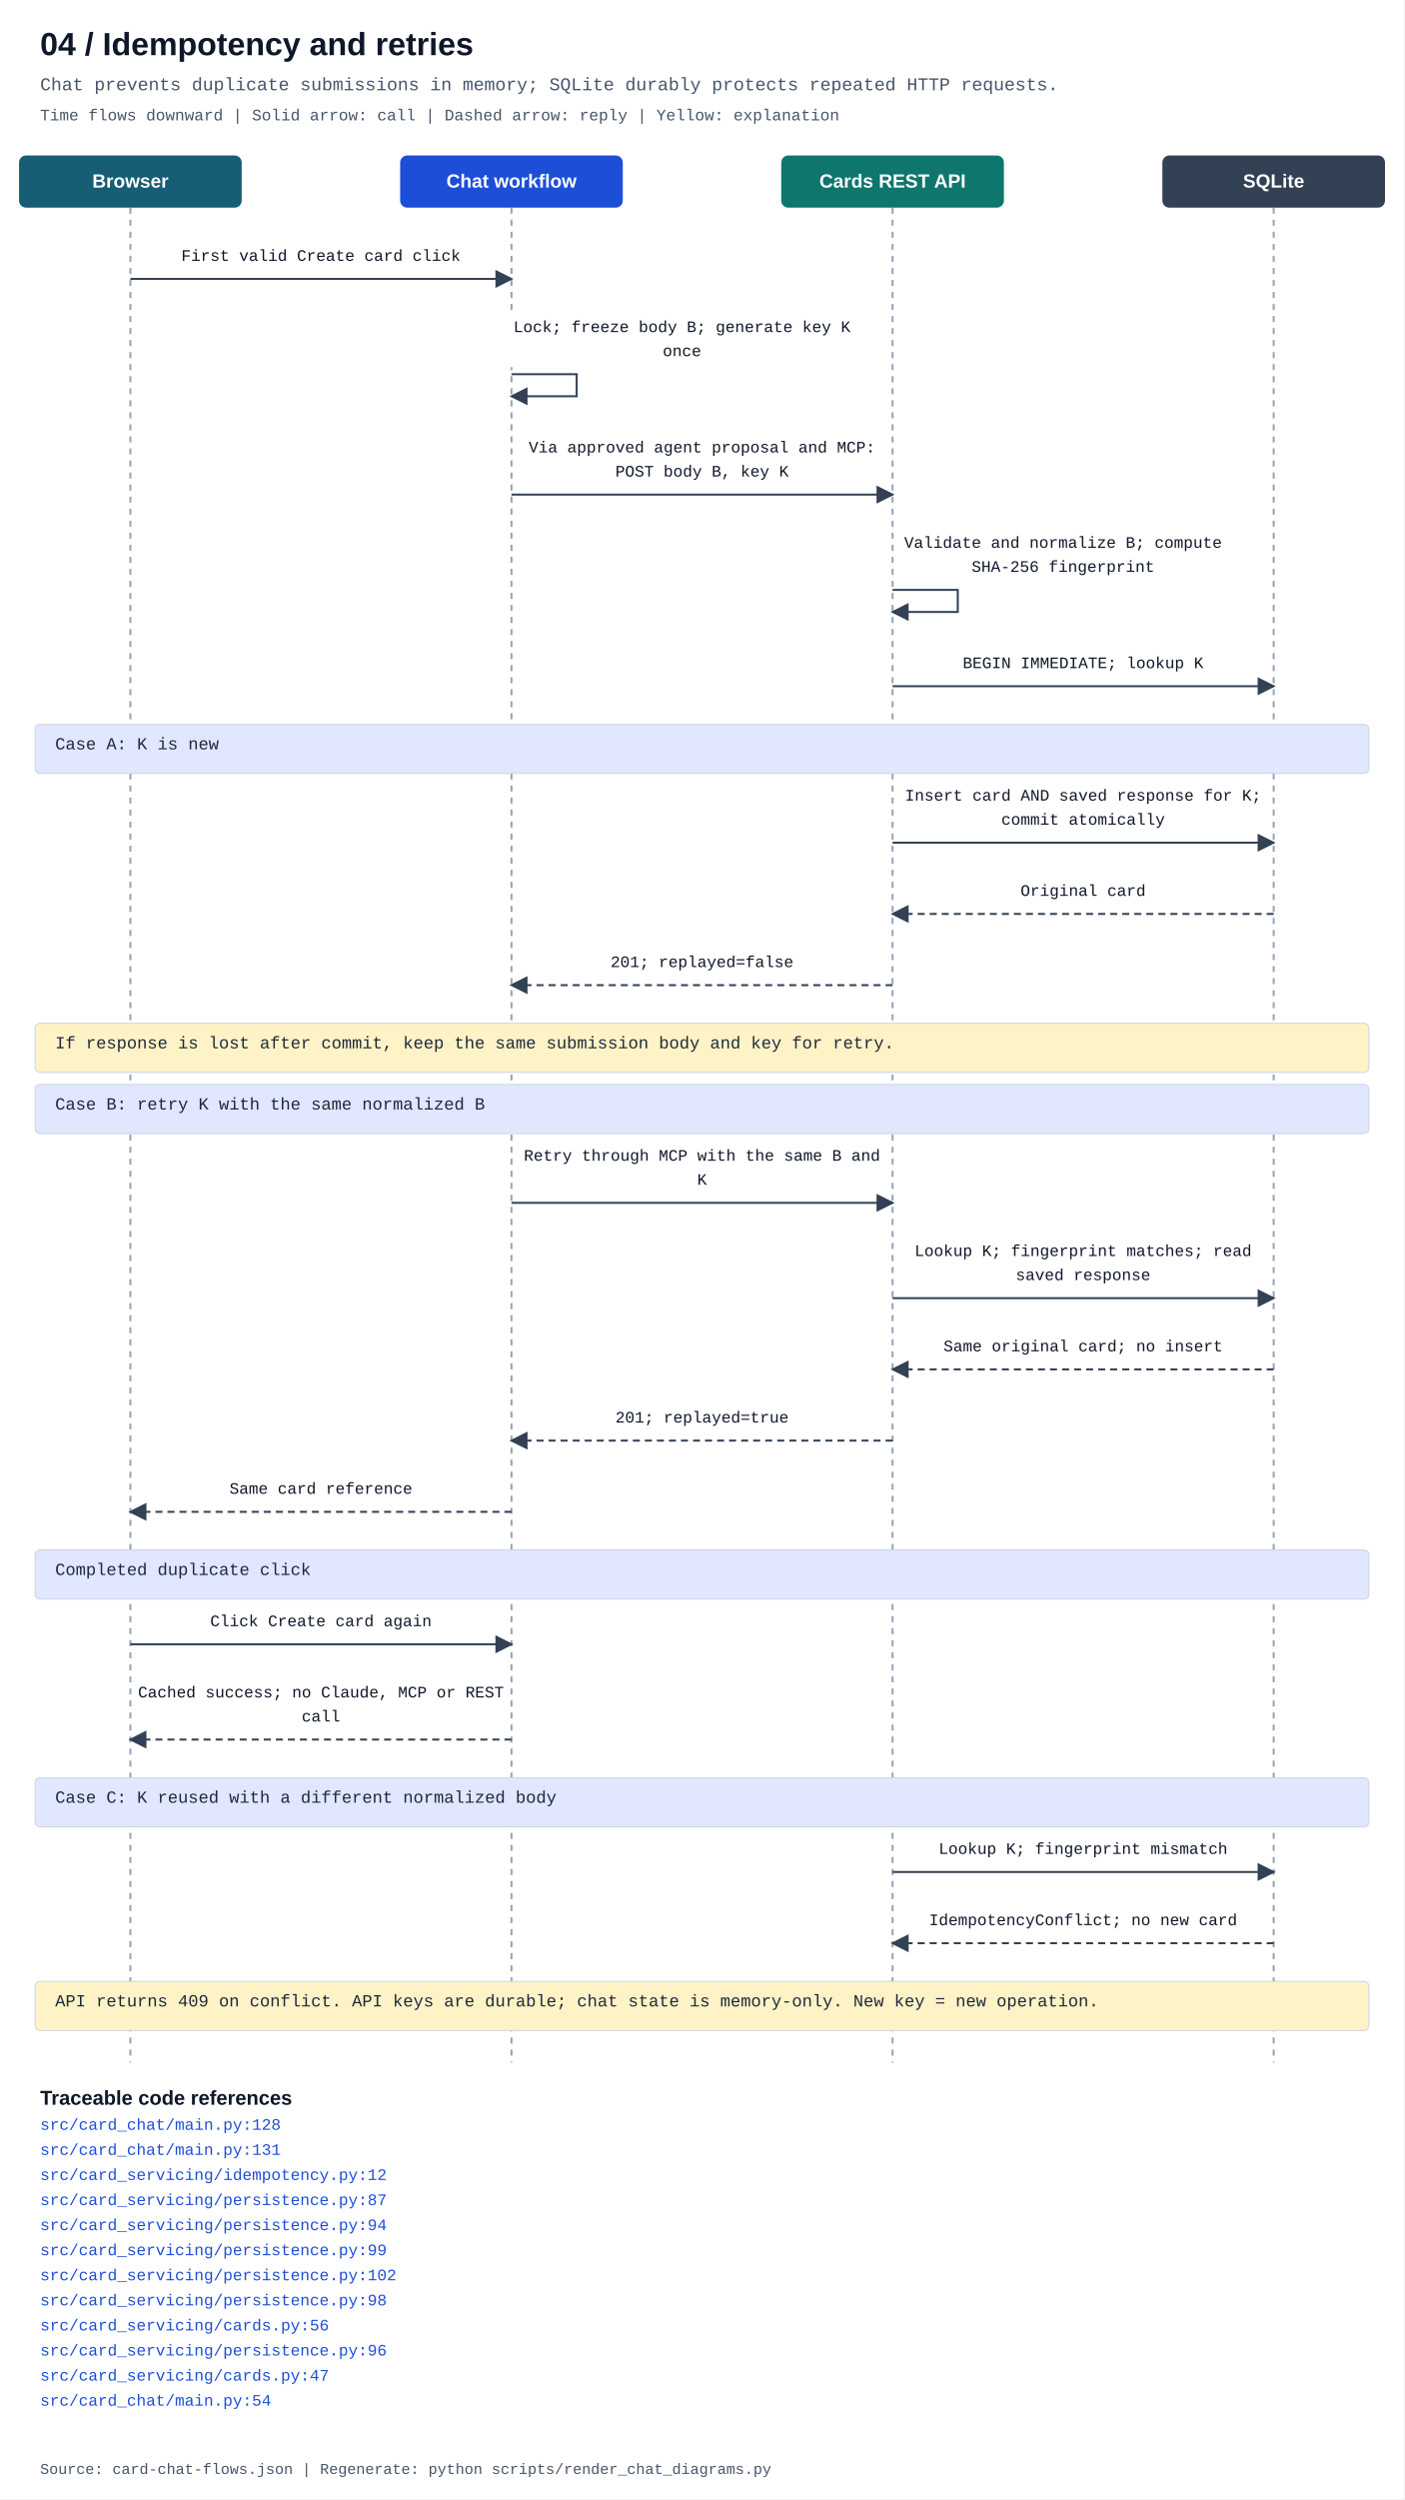
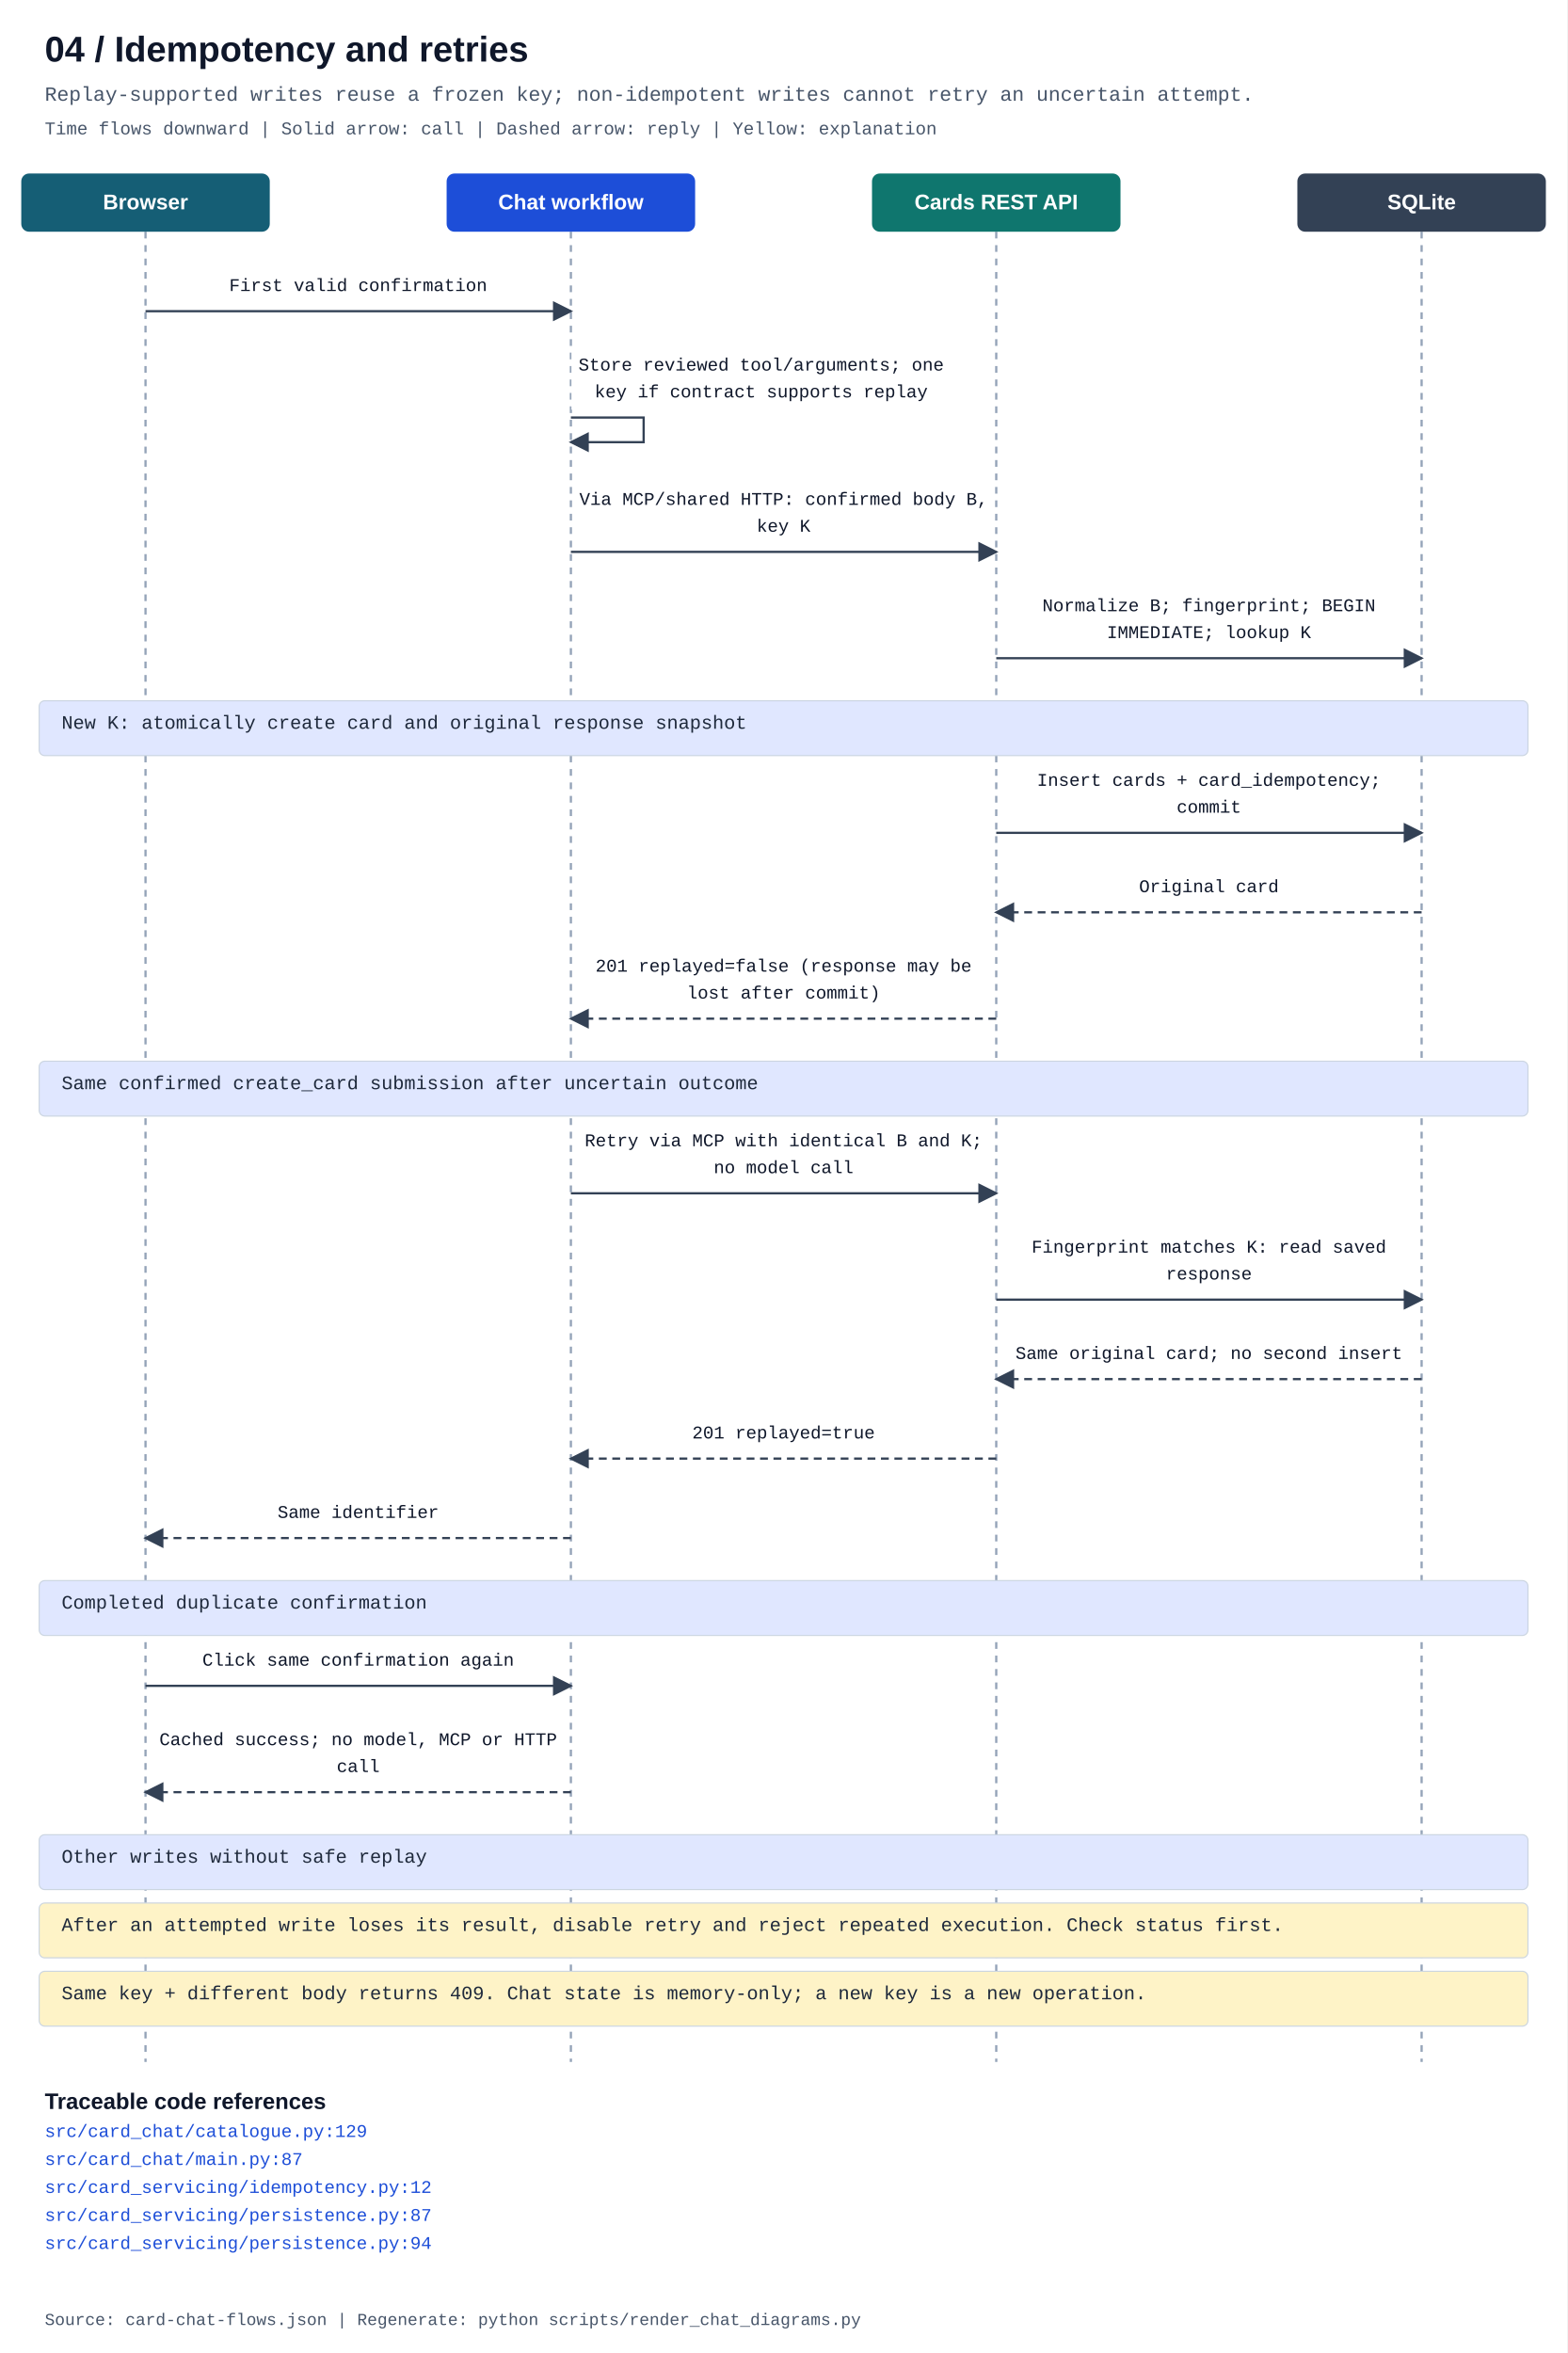
- <svg xmlns="http://www.w3.org/2000/svg" width="1400" height="2491" viewBox="0 0 1400 2491" role="img" aria-labelledby="title description">
+ <svg xmlns="http://www.w3.org/2000/svg" width="1400" height="2102" viewBox="0 0 1400 2102" role="img" aria-labelledby="title description">
  <defs>
    <marker id="arrow" markerWidth="9" markerHeight="9" refX="8" refY="4.5" orient="auto">
      <path d="M0 0 L9 4.5 L0 9" fill="#334155" />
    </marker>
  </defs>
  <style>text{font-family:Consolas,"Liberation Mono",monospace}.heading{font-family:Arial,sans-serif;font-weight:700}</style>
-   <rect width="1400" height="2491" fill="#fff" />
+   <rect width="1400" height="2102" fill="#fff" />
  <text x="40" y="55" class="heading" font-size="32" fill="#0f172a">04 / Idempotency and retries</text>
-   <text x="40" y="90" font-size="18" fill="#475569">Chat prevents duplicate submissions in memory; SQLite durably protects repeated HTTP requests.</text>
+   <text x="40" y="90" font-size="18" fill="#475569">Replay-supported writes reuse a frozen key; non-idempotent writes cannot retry an uncertain attempt.</text>
  <text x="40" y="120" font-size="16" fill="#475569">Time flows downward | Solid arrow: call | Dashed arrow: reply | Yellow: explanation</text>
-   <path d="M130.0 207 V2056" stroke="#94a3b8" stroke-width="2" stroke-dasharray="6 6" />
+   <path d="M130.0 207 V1842" stroke="#94a3b8" stroke-width="2" stroke-dasharray="6 6" />
  <rect x="19.0" y="155" width="222" height="52" rx="7" fill="#155e75" />
  <text x="130.0" y="187" text-anchor="middle" class="heading" font-size="19" fill="white">Browser</text>
-   <path d="M510.0 207 V2056" stroke="#94a3b8" stroke-width="2" stroke-dasharray="6 6" />
+   <path d="M510.0 207 V1842" stroke="#94a3b8" stroke-width="2" stroke-dasharray="6 6" />
  <rect x="399.0" y="155" width="222" height="52" rx="7" fill="#1d4ed8" />
  <text x="510.0" y="187" text-anchor="middle" class="heading" font-size="19" fill="white">Chat workflow</text>
-   <path d="M890.0 207 V2056" stroke="#94a3b8" stroke-width="2" stroke-dasharray="6 6" />
+   <path d="M890.0 207 V1842" stroke="#94a3b8" stroke-width="2" stroke-dasharray="6 6" />
  <rect x="779.0" y="155" width="222" height="52" rx="7" fill="#0f766e" />
  <text x="890.0" y="187" text-anchor="middle" class="heading" font-size="19" fill="white">Cards REST API</text>
-   <path d="M1270.0 207 V2056" stroke="#94a3b8" stroke-width="2" stroke-dasharray="6 6" />
+   <path d="M1270.0 207 V1842" stroke="#94a3b8" stroke-width="2" stroke-dasharray="6 6" />
  <rect x="1159.0" y="155" width="222" height="52" rx="7" fill="#334155" />
  <text x="1270.0" y="187" text-anchor="middle" class="heading" font-size="19" fill="white">SQLite</text>
-   <rect x="174.25" y="240" width="291.5" height="31" fill="white" />
-   <text x="320.0" y="260" text-anchor="middle" font-size="16" fill="#0f172a">First valid Create card click</text>
+   <rect x="198.0" y="240" width="244.0" height="31" fill="white" />
+   <text x="320.0" y="260" text-anchor="middle" font-size="16" fill="#0f172a">First valid confirmation</text>
  <path d="M130.0 278 H510.0" fill="none" stroke="#334155" stroke-width="2" marker-end="url(#arrow)" />
-   <rect x="505.75" y="311" width="348.5" height="55" fill="white" />
-   <text x="680.0" y="331" text-anchor="middle" font-size="16" fill="#0f172a">Lock; freeze body B; generate key K</text>
-   <text x="680.0" y="355" text-anchor="middle" font-size="16" fill="#0f172a">once</text>
+   <rect x="510.5" y="311" width="339.0" height="55" fill="white" />
+   <text x="680.0" y="331" text-anchor="middle" font-size="16" fill="#0f172a">Store reviewed tool/arguments; one</text>
+   <text x="680.0" y="355" text-anchor="middle" font-size="16" fill="#0f172a">key if contract supports replay</text>
  <path d="M510.0 373 H575.0 V395 H510.0" fill="none" stroke="#334155" stroke-width="2" marker-end="url(#arrow)" />
-   <rect x="521.0" y="431" width="358.0" height="55" fill="white" />
-   <text x="700.0" y="451" text-anchor="middle" font-size="16" fill="#0f172a">Via approved agent proposal and MCP:</text>
-   <text x="700.0" y="475" text-anchor="middle" font-size="16" fill="#0f172a">POST body B, key K</text>
+   <rect x="511.5" y="431" width="377.0" height="55" fill="white" />
+   <text x="700.0" y="451" text-anchor="middle" font-size="16" fill="#0f172a">Via MCP/shared HTTP: confirmed body B,</text>
+   <text x="700.0" y="475" text-anchor="middle" font-size="16" fill="#0f172a">key K</text>
  <path d="M510.0 493 H890.0" fill="none" stroke="#334155" stroke-width="2" marker-end="url(#arrow)" />
-   <rect x="895.25" y="526" width="329.5" height="55" fill="white" />
-   <text x="1060.0" y="546" text-anchor="middle" font-size="16" fill="#0f172a">Validate and normalize B; compute</text>
-   <text x="1060.0" y="570" text-anchor="middle" font-size="16" fill="#0f172a">SHA-256 fingerprint</text>
-   <path d="M890.0 588 H955.0 V610 H890.0" fill="none" stroke="#334155" stroke-width="2" marker-end="url(#arrow)" />
-   <rect x="953.25" y="646" width="253.5" height="31" fill="white" />
-   <text x="1080.0" y="666" text-anchor="middle" font-size="16" fill="#0f172a">BEGIN IMMEDIATE; lookup K</text>
-   <path d="M890.0 684 H1270.0" fill="none" stroke="#334155" stroke-width="2" marker-end="url(#arrow)" />
-   <rect x="35" y="722" width="1330" height="49" rx="5" fill="#e0e7ff" stroke="#cbd5e1" />
-   <text x="55" y="747" font-size="17" fill="#1e293b">Case A: K is new</text>
-   <rect x="896.25" y="778" width="367.5" height="55" fill="white" />
-   <text x="1080.0" y="798" text-anchor="middle" font-size="16" fill="#0f172a">Insert card AND saved response for K;</text>
-   <text x="1080.0" y="822" text-anchor="middle" font-size="16" fill="#0f172a">commit atomically</text>
-   <path d="M890.0 840 H1270.0" fill="none" stroke="#334155" stroke-width="2" marker-end="url(#arrow)" />
-   <rect x="1010.25" y="873" width="139.5" height="31" fill="white" />
-   <text x="1080.0" y="893" text-anchor="middle" font-size="16" fill="#0f172a">Original card</text>
-   <path d="M1270.0 911 H890.0" fill="none" stroke="#334155" stroke-width="2" stroke-dasharray="7 5" marker-end="url(#arrow)" />
-   <rect x="601.75" y="944" width="196.5" height="31" fill="white" />
-   <text x="700.0" y="964" text-anchor="middle" font-size="16" fill="#0f172a">201; replayed=false</text>
-   <path d="M890.0 982 H510.0" fill="none" stroke="#334155" stroke-width="2" stroke-dasharray="7 5" marker-end="url(#arrow)" />
-   <rect x="35" y="1020" width="1330" height="49" rx="5" fill="#fef3c7" stroke="#cbd5e1" />
-   <text x="55" y="1045" font-size="17" fill="#1e293b">If response is lost after commit, keep the same submission body and key for retry.</text>
-   <rect x="35" y="1081" width="1330" height="49" rx="5" fill="#e0e7ff" stroke="#cbd5e1" />
-   <text x="55" y="1106" font-size="17" fill="#1e293b">Case B: retry K with the same normalized B</text>
-   <rect x="516.25" y="1137" width="367.5" height="55" fill="white" />
-   <text x="700.0" y="1157" text-anchor="middle" font-size="16" fill="#0f172a">Retry through MCP with the same B and</text>
-   <text x="700.0" y="1181" text-anchor="middle" font-size="16" fill="#0f172a">K</text>
-   <path d="M510.0 1199 H890.0" fill="none" stroke="#334155" stroke-width="2" marker-end="url(#arrow)" />
-   <rect x="905.75" y="1232" width="348.5" height="55" fill="white" />
-   <text x="1080.0" y="1252" text-anchor="middle" font-size="16" fill="#0f172a">Lookup K; fingerprint matches; read</text>
-   <text x="1080.0" y="1276" text-anchor="middle" font-size="16" fill="#0f172a">saved response</text>
-   <path d="M890.0 1294 H1270.0" fill="none" stroke="#334155" stroke-width="2" marker-end="url(#arrow)" />
-   <rect x="934.25" y="1327" width="291.5" height="31" fill="white" />
-   <text x="1080.0" y="1347" text-anchor="middle" font-size="16" fill="#0f172a">Same original card; no insert</text>
-   <path d="M1270.0 1365 H890.0" fill="none" stroke="#334155" stroke-width="2" stroke-dasharray="7 5" marker-end="url(#arrow)" />
-   <rect x="606.5" y="1398" width="187.0" height="31" fill="white" />
-   <text x="700.0" y="1418" text-anchor="middle" font-size="16" fill="#0f172a">201; replayed=true</text>
-   <path d="M890.0 1436 H510.0" fill="none" stroke="#334155" stroke-width="2" stroke-dasharray="7 5" marker-end="url(#arrow)" />
-   <rect x="221.75" y="1469" width="196.5" height="31" fill="white" />
-   <text x="320.0" y="1489" text-anchor="middle" font-size="16" fill="#0f172a">Same card reference</text>
-   <path d="M510.0 1507 H130.0" fill="none" stroke="#334155" stroke-width="2" stroke-dasharray="7 5" marker-end="url(#arrow)" />
-   <rect x="35" y="1545" width="1330" height="49" rx="5" fill="#e0e7ff" stroke="#cbd5e1" />
-   <text x="55" y="1570" font-size="17" fill="#1e293b">Completed duplicate click</text>
-   <rect x="202.75" y="1601" width="234.5" height="31" fill="white" />
-   <text x="320.0" y="1621" text-anchor="middle" font-size="16" fill="#0f172a">Click Create card again</text>
-   <path d="M130.0 1639 H510.0" fill="none" stroke="#334155" stroke-width="2" marker-end="url(#arrow)" />
-   <rect x="131.5" y="1672" width="377.0" height="55" fill="white" />
-   <text x="320.0" y="1692" text-anchor="middle" font-size="16" fill="#0f172a">Cached success; no Claude, MCP or REST</text>
-   <text x="320.0" y="1716" text-anchor="middle" font-size="16" fill="#0f172a">call</text>
-   <path d="M510.0 1734 H130.0" fill="none" stroke="#334155" stroke-width="2" stroke-dasharray="7 5" marker-end="url(#arrow)" />
-   <rect x="35" y="1772" width="1330" height="49" rx="5" fill="#e0e7ff" stroke="#cbd5e1" />
-   <text x="55" y="1797" font-size="17" fill="#1e293b">Case C: K reused with a different normalized body</text>
-   <rect x="929.5" y="1828" width="301.0" height="31" fill="white" />
-   <text x="1080.0" y="1848" text-anchor="middle" font-size="16" fill="#0f172a">Lookup K; fingerprint mismatch</text>
-   <path d="M890.0 1866 H1270.0" fill="none" stroke="#334155" stroke-width="2" marker-end="url(#arrow)" />
-   <rect x="920.0" y="1899" width="320.0" height="31" fill="white" />
-   <text x="1080.0" y="1919" text-anchor="middle" font-size="16" fill="#0f172a">IdempotencyConflict; no new card</text>
-   <path d="M1270.0 1937 H890.0" fill="none" stroke="#334155" stroke-width="2" stroke-dasharray="7 5" marker-end="url(#arrow)" />
-   <rect x="35" y="1975" width="1330" height="49" rx="5" fill="#fef3c7" stroke="#cbd5e1" />
-   <text x="55" y="2000" font-size="17" fill="#1e293b">API returns 409 on conflict. API keys are durable; chat state is memory-only. New key = new operation.</text>
-   <text x="40" y="2098" class="heading" font-size="20" fill="#0f172a">Traceable code references</text>
-   <a href="../../src/card_chat/main.py">
-     <text x="40" y="2123" font-size="16" fill="#1d4ed8">src/card_chat/main.py:128</text>
+   <rect x="924.75" y="526" width="310.5" height="55" fill="white" />
+   <text x="1080.0" y="546" text-anchor="middle" font-size="16" fill="#0f172a">Normalize B; fingerprint; BEGIN</text>
+   <text x="1080.0" y="570" text-anchor="middle" font-size="16" fill="#0f172a">IMMEDIATE; lookup K</text>
+   <path d="M890.0 588 H1270.0" fill="none" stroke="#334155" stroke-width="2" marker-end="url(#arrow)" />
+   <rect x="35" y="626" width="1330" height="49" rx="5" fill="#e0e7ff" stroke="#cbd5e1" />
+   <text x="55" y="651" font-size="17" fill="#1e293b">New K: atomically create card and original response snapshot</text>
+   <rect x="920.0" y="682" width="320.0" height="55" fill="white" />
+   <text x="1080.0" y="702" text-anchor="middle" font-size="16" fill="#0f172a">Insert cards + card_idempotency;</text>
+   <text x="1080.0" y="726" text-anchor="middle" font-size="16" fill="#0f172a">commit</text>
+   <path d="M890.0 744 H1270.0" fill="none" stroke="#334155" stroke-width="2" marker-end="url(#arrow)" />
+   <rect x="1010.25" y="777" width="139.5" height="31" fill="white" />
+   <text x="1080.0" y="797" text-anchor="middle" font-size="16" fill="#0f172a">Original card</text>
+   <path d="M1270.0 815 H890.0" fill="none" stroke="#334155" stroke-width="2" stroke-dasharray="7 5" marker-end="url(#arrow)" />
+   <rect x="525.75" y="848" width="348.5" height="55" fill="white" />
+   <text x="700.0" y="868" text-anchor="middle" font-size="16" fill="#0f172a">201 replayed=false (response may be</text>
+   <text x="700.0" y="892" text-anchor="middle" font-size="16" fill="#0f172a">lost after commit)</text>
+   <path d="M890.0 910 H510.0" fill="none" stroke="#334155" stroke-width="2" stroke-dasharray="7 5" marker-end="url(#arrow)" />
+   <rect x="35" y="948" width="1330" height="49" rx="5" fill="#e0e7ff" stroke="#cbd5e1" />
+   <text x="55" y="973" font-size="17" fill="#1e293b">Same confirmed create_card submission after uncertain outcome</text>
+   <rect x="516.25" y="1004" width="367.5" height="55" fill="white" />
+   <text x="700.0" y="1024" text-anchor="middle" font-size="16" fill="#0f172a">Retry via MCP with identical B and K;</text>
+   <text x="700.0" y="1048" text-anchor="middle" font-size="16" fill="#0f172a">no model call</text>
+   <path d="M510.0 1066 H890.0" fill="none" stroke="#334155" stroke-width="2" marker-end="url(#arrow)" />
+   <rect x="915.25" y="1099" width="329.5" height="55" fill="white" />
+   <text x="1080.0" y="1119" text-anchor="middle" font-size="16" fill="#0f172a">Fingerprint matches K: read saved</text>
+   <text x="1080.0" y="1143" text-anchor="middle" font-size="16" fill="#0f172a">response</text>
+   <path d="M890.0 1161 H1270.0" fill="none" stroke="#334155" stroke-width="2" marker-end="url(#arrow)" />
+   <rect x="901.0" y="1194" width="358.0" height="31" fill="white" />
+   <text x="1080.0" y="1214" text-anchor="middle" font-size="16" fill="#0f172a">Same original card; no second insert</text>
+   <path d="M1270.0 1232 H890.0" fill="none" stroke="#334155" stroke-width="2" stroke-dasharray="7 5" marker-end="url(#arrow)" />
+   <rect x="611.25" y="1265" width="177.5" height="31" fill="white" />
+   <text x="700.0" y="1285" text-anchor="middle" font-size="16" fill="#0f172a">201 replayed=true</text>
+   <path d="M890.0 1303 H510.0" fill="none" stroke="#334155" stroke-width="2" stroke-dasharray="7 5" marker-end="url(#arrow)" />
+   <rect x="240.75" y="1336" width="158.5" height="31" fill="white" />
+   <text x="320.0" y="1356" text-anchor="middle" font-size="16" fill="#0f172a">Same identifier</text>
+   <path d="M510.0 1374 H130.0" fill="none" stroke="#334155" stroke-width="2" stroke-dasharray="7 5" marker-end="url(#arrow)" />
+   <rect x="35" y="1412" width="1330" height="49" rx="5" fill="#e0e7ff" stroke="#cbd5e1" />
+   <text x="55" y="1437" font-size="17" fill="#1e293b">Completed duplicate confirmation</text>
+   <rect x="174.25" y="1468" width="291.5" height="31" fill="white" />
+   <text x="320.0" y="1488" text-anchor="middle" font-size="16" fill="#0f172a">Click same confirmation again</text>
+   <path d="M130.0 1506 H510.0" fill="none" stroke="#334155" stroke-width="2" marker-end="url(#arrow)" />
+   <rect x="136.25" y="1539" width="367.5" height="55" fill="white" />
+   <text x="320.0" y="1559" text-anchor="middle" font-size="16" fill="#0f172a">Cached success; no model, MCP or HTTP</text>
+   <text x="320.0" y="1583" text-anchor="middle" font-size="16" fill="#0f172a">call</text>
+   <path d="M510.0 1601 H130.0" fill="none" stroke="#334155" stroke-width="2" stroke-dasharray="7 5" marker-end="url(#arrow)" />
+   <rect x="35" y="1639" width="1330" height="49" rx="5" fill="#e0e7ff" stroke="#cbd5e1" />
+   <text x="55" y="1664" font-size="17" fill="#1e293b">Other writes without safe replay</text>
+   <rect x="35" y="1700" width="1330" height="49" rx="5" fill="#fef3c7" stroke="#cbd5e1" />
+   <text x="55" y="1725" font-size="17" fill="#1e293b">After an attempted write loses its result, disable retry and reject repeated execution. Check status first.</text>
+   <rect x="35" y="1761" width="1330" height="49" rx="5" fill="#fef3c7" stroke="#cbd5e1" />
+   <text x="55" y="1786" font-size="17" fill="#1e293b">Same key + different body returns 409. Chat state is memory-only; a new key is a new operation.</text>
+   <text x="40" y="1884" class="heading" font-size="20" fill="#0f172a">Traceable code references</text>
+   <a href="../../src/card_chat/catalogue.py">
+     <text x="40" y="1909" font-size="16" fill="#1d4ed8">src/card_chat/catalogue.py:129</text>
  </a>
  <a href="../../src/card_chat/main.py">
-     <text x="40" y="2148" font-size="16" fill="#1d4ed8">src/card_chat/main.py:131</text>
+     <text x="40" y="1934" font-size="16" fill="#1d4ed8">src/card_chat/main.py:87</text>
  </a>
  <a href="../../src/card_servicing/idempotency.py">
-     <text x="40" y="2173" font-size="16" fill="#1d4ed8">src/card_servicing/idempotency.py:12</text>
+     <text x="40" y="1959" font-size="16" fill="#1d4ed8">src/card_servicing/idempotency.py:12</text>
  </a>
  <a href="../../src/card_servicing/persistence.py">
-     <text x="40" y="2198" font-size="16" fill="#1d4ed8">src/card_servicing/persistence.py:87</text>
+     <text x="40" y="1984" font-size="16" fill="#1d4ed8">src/card_servicing/persistence.py:87</text>
  </a>
  <a href="../../src/card_servicing/persistence.py">
-     <text x="40" y="2223" font-size="16" fill="#1d4ed8">src/card_servicing/persistence.py:94</text>
+     <text x="40" y="2009" font-size="16" fill="#1d4ed8">src/card_servicing/persistence.py:94</text>
  </a>
-   <a href="../../src/card_servicing/persistence.py">
-     <text x="40" y="2248" font-size="16" fill="#1d4ed8">src/card_servicing/persistence.py:99</text>
-   </a>
-   <a href="../../src/card_servicing/persistence.py">
-     <text x="40" y="2273" font-size="16" fill="#1d4ed8">src/card_servicing/persistence.py:102</text>
-   </a>
-   <a href="../../src/card_servicing/persistence.py">
-     <text x="40" y="2298" font-size="16" fill="#1d4ed8">src/card_servicing/persistence.py:98</text>
-   </a>
-   <a href="../../src/card_servicing/cards.py">
-     <text x="40" y="2323" font-size="16" fill="#1d4ed8">src/card_servicing/cards.py:56</text>
-   </a>
-   <a href="../../src/card_servicing/persistence.py">
-     <text x="40" y="2348" font-size="16" fill="#1d4ed8">src/card_servicing/persistence.py:96</text>
-   </a>
-   <a href="../../src/card_servicing/cards.py">
-     <text x="40" y="2373" font-size="16" fill="#1d4ed8">src/card_servicing/cards.py:47</text>
-   </a>
-   <a href="../../src/card_chat/main.py">
-     <text x="40" y="2398" font-size="16" fill="#1d4ed8">src/card_chat/main.py:54</text>
-   </a>
-   <text x="40" y="2466" font-size="15" fill="#475569">Source: card-chat-flows.json | Regenerate: python scripts/render_chat_diagrams.py</text>
+   <text x="40" y="2077" font-size="15" fill="#475569">Source: card-chat-flows.json | Regenerate: python scripts/render_chat_diagrams.py</text>
</svg>
